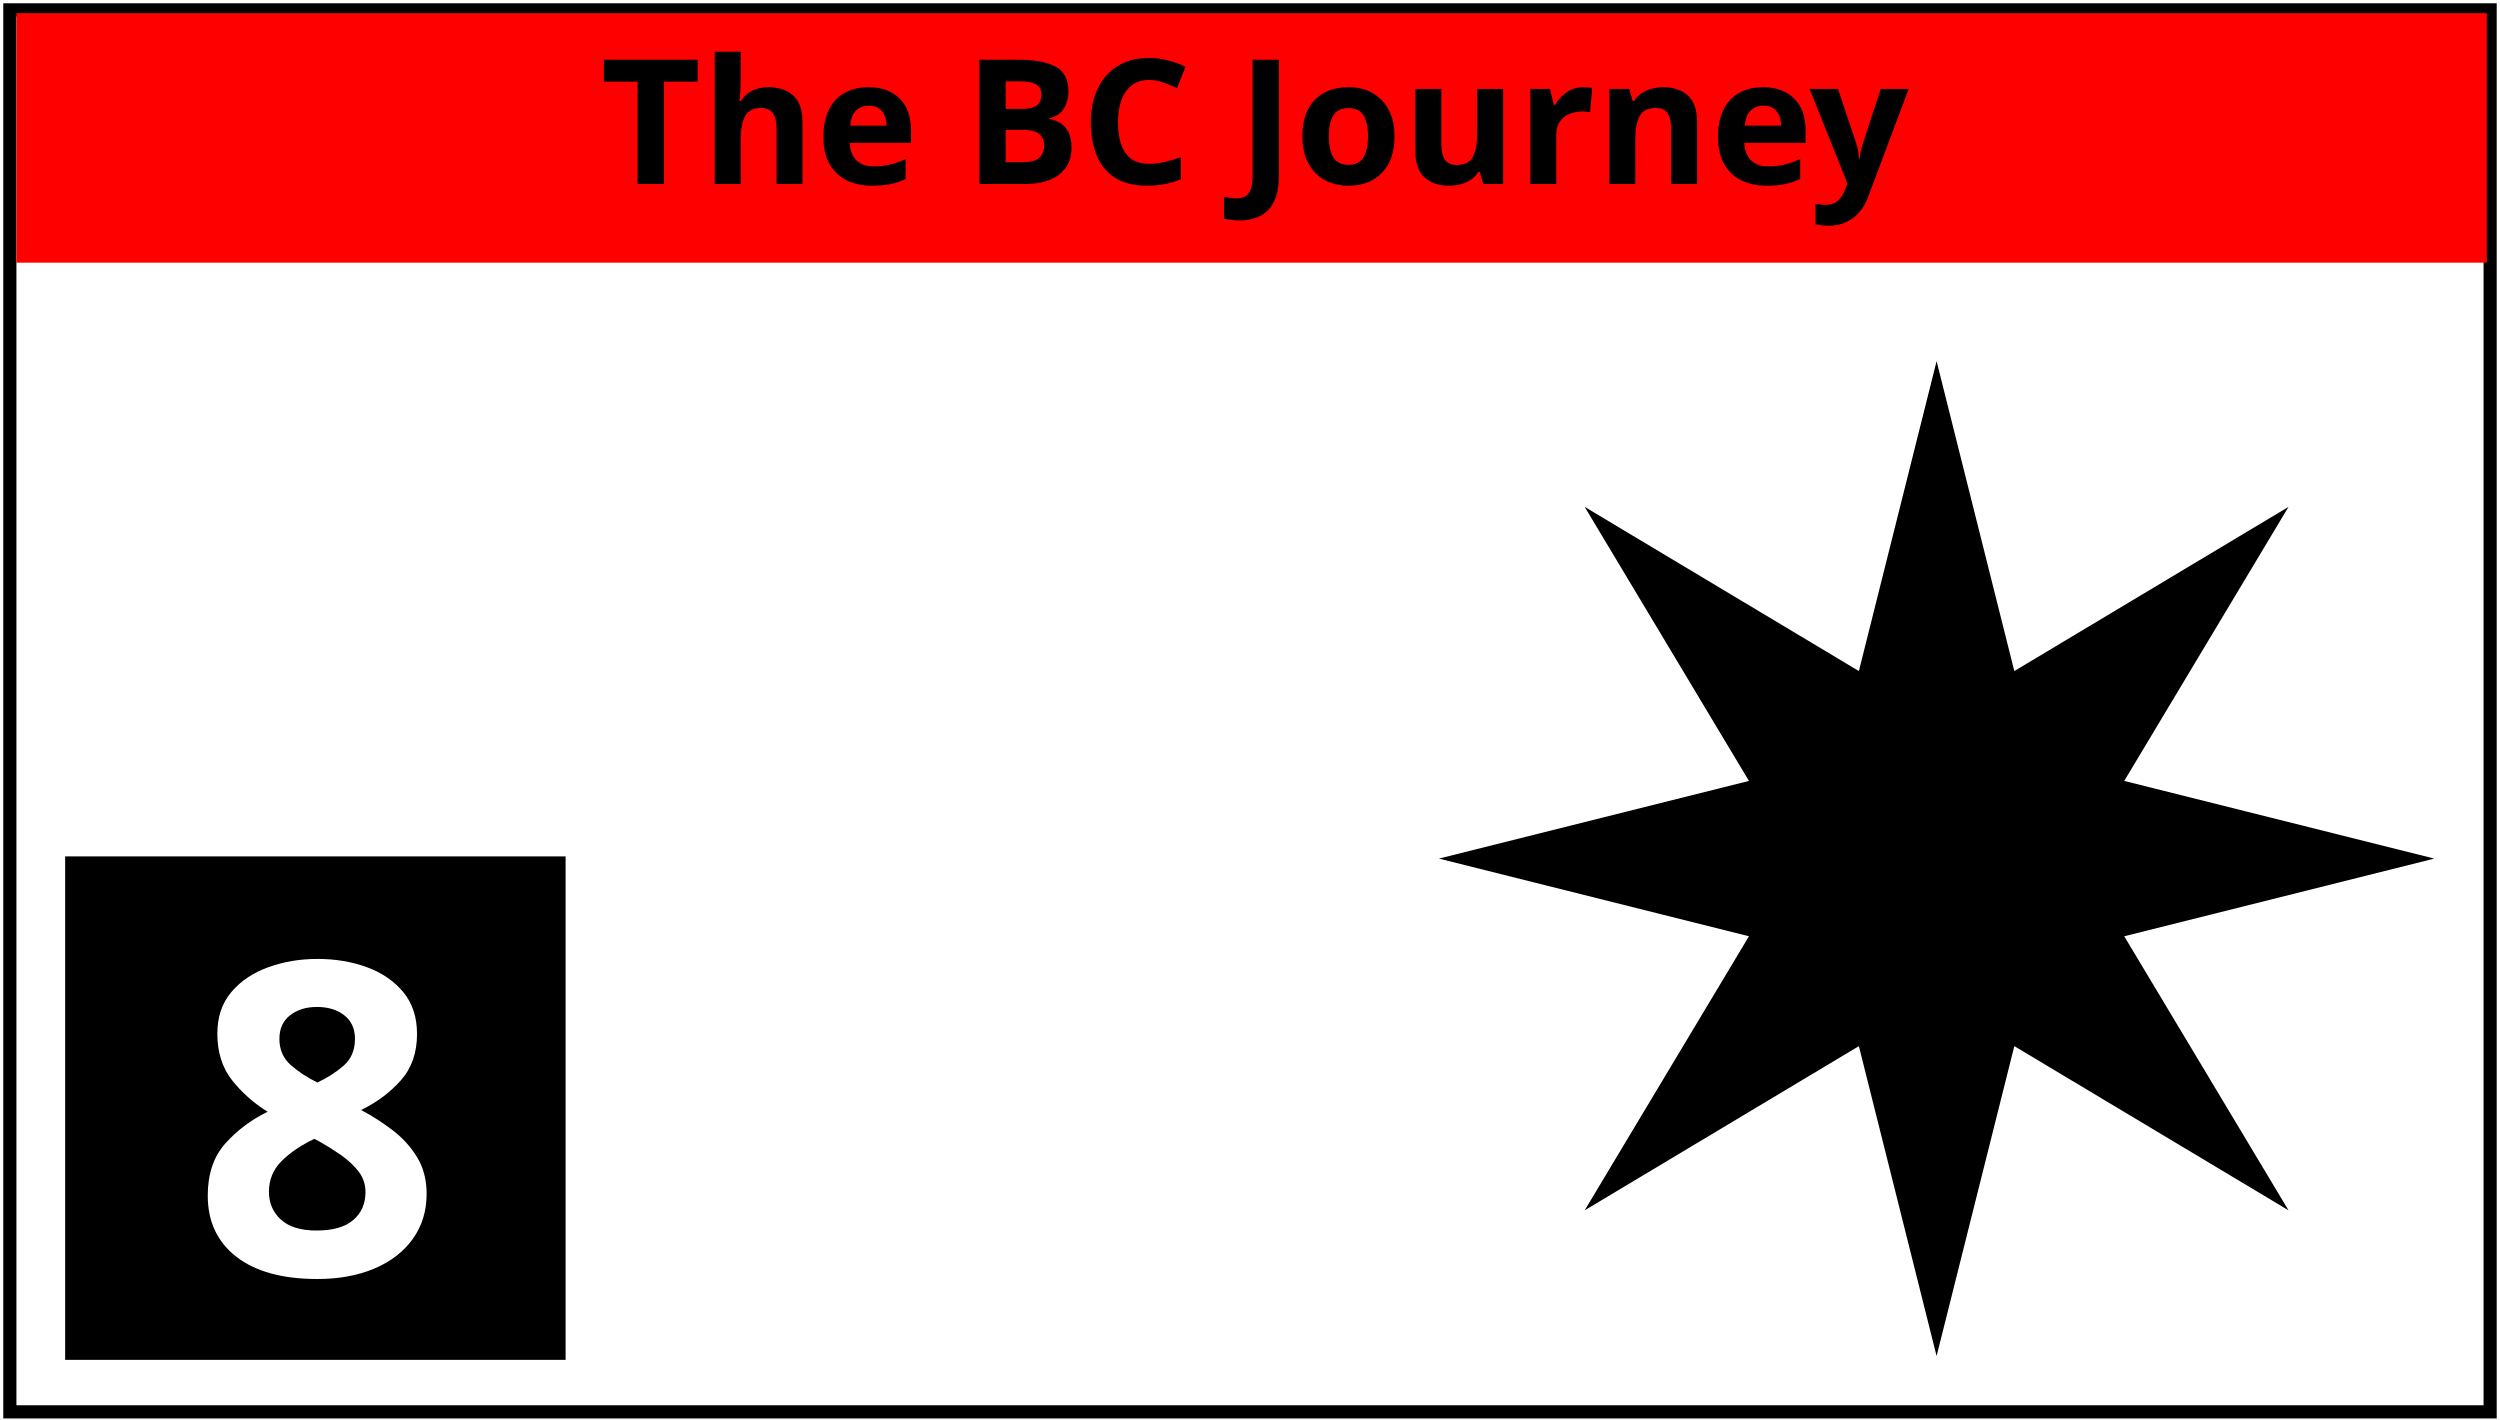
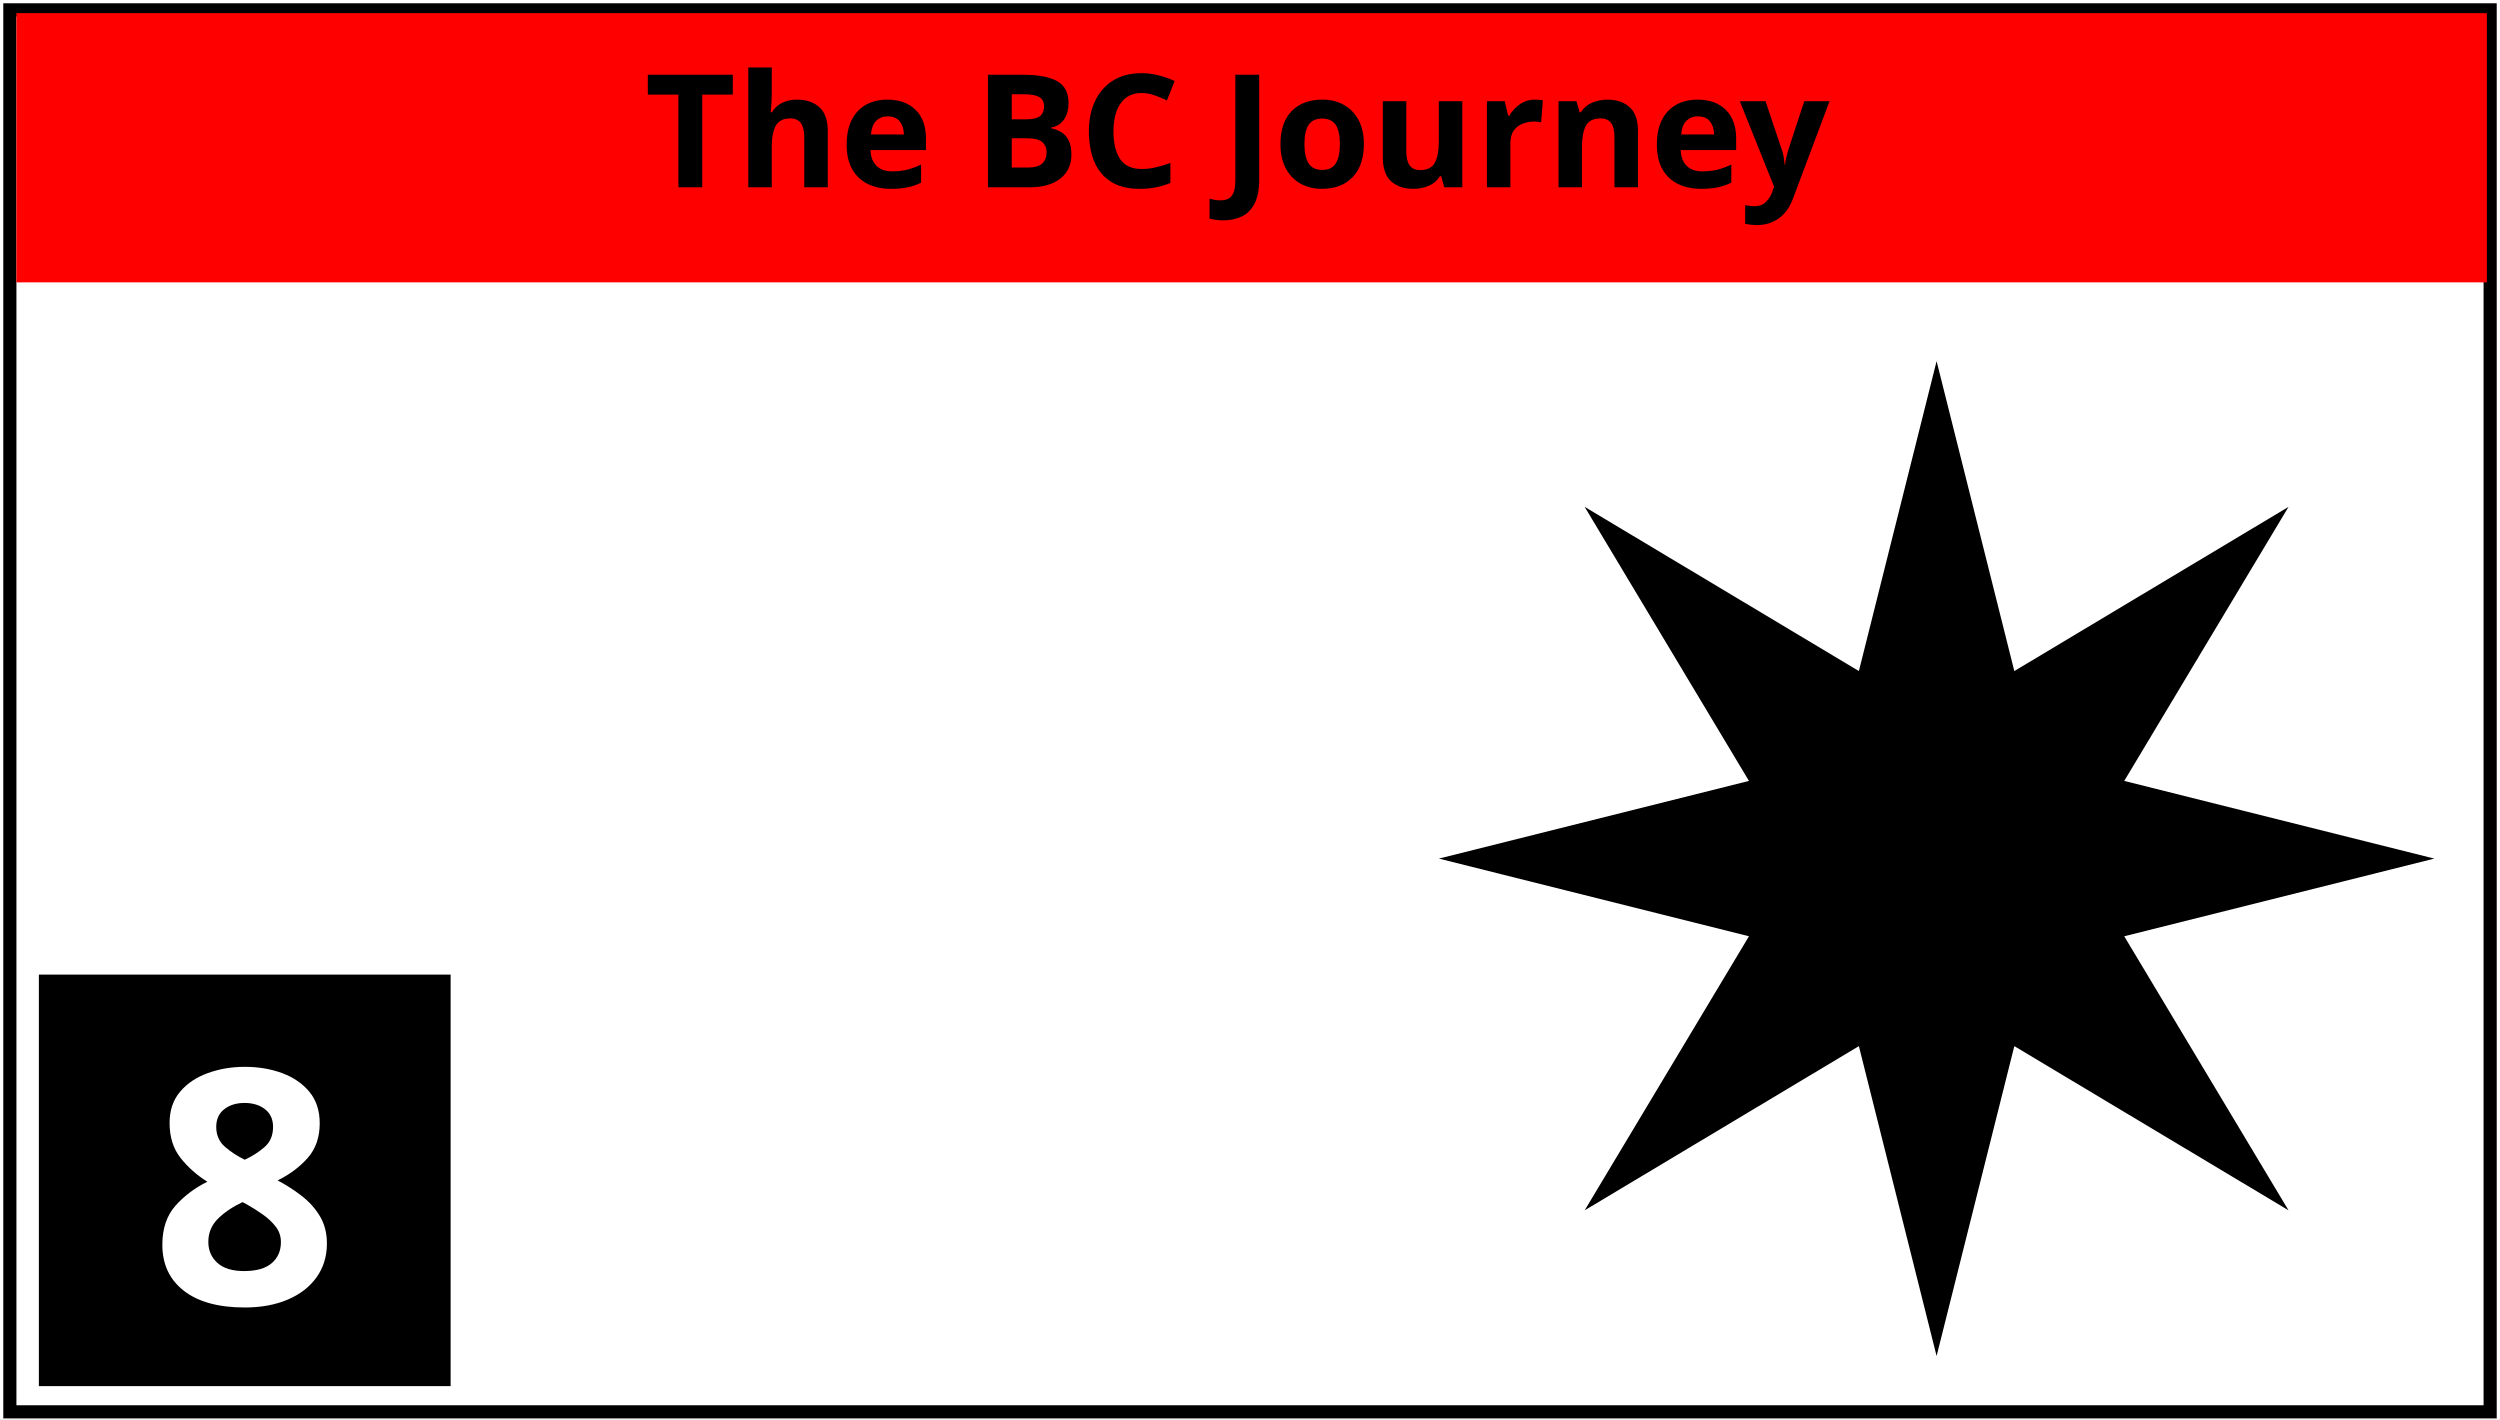
<svg xmlns="http://www.w3.org/2000/svg" width="761" height="432" overflow="hidden">
  <defs>
    <clipPath id="clip0">
      <rect x="0" y="0" width="761" height="432" />
    </clipPath>
  </defs>
  <g clip-path="url(#clip0)">
-     <rect x="0" y="0" width="760.58" height="431.761" fill="#FFFFFF" transform="scale(1.00055 1)" />
-     <rect x="0" y="0" width="754.583" height="426.764" stroke="#000000" stroke-width="3.997" stroke-miterlimit="8" fill="none" transform="matrix(1.00055 0 -0 1 2.99997 2.99832)" />
-     <rect x="0" y="0" width="150.917" height="151.916" stroke="#000000" stroke-width="1.332" stroke-miterlimit="8" transform="matrix(1.00055 0 -0 1 20.5 261.356)" />
-     <text fill="#FFFFFF" font-family="Century Gothic,Century Gothic_MSFontService,sans-serif" font-weight="700" font-size="133" transform="matrix(1 0 0 0.999448 58.5825 388)">8</text>
-     <path d="M0 151.416 94.33 127.771 44.349 44.349 127.771 94.33 151.416 0 175.062 94.33 258.484 44.349 208.503 127.771 302.833 151.416 208.503 175.062 258.484 258.484 175.062 208.503 151.416 302.833 127.771 208.503 44.349 258.484 94.33 175.062Z" fill-rule="evenodd" transform="matrix(1.00055 0 -0 1 438 109.939)" />
-     <rect x="0" y="0" width="751.585" height="75.958" fill="#FF0000" transform="matrix(1.00055 0 -0 1 4.99995 3.99776)" />
-     <text font-family="Century Gothic,Century Gothic_MSFontService,sans-serif" font-weight="700" font-size="53" transform="matrix(1 0 0 0.999448 182.752 56)">The BC Journey</text>
+     <rect x="0" y="0" width="761" height="431.761" fill="#FFFFFF" />
+     <rect x="3" y="2.998" width="755" height="426.764" stroke="#000000" stroke-width="3.999" stroke-miterlimit="8" fill="none" />
+     <rect x="12.5" y="297.336" width="124" height="123.932" stroke="#000000" stroke-width="1.333" stroke-miterlimit="8" />
+     <text fill="#FFFFFF" font-family="Century Gothic,Century Gothic_MSFontService,sans-serif" font-weight="700" font-size="100" transform="matrix(1 0 0 0.999448 45.9163 397)">8</text>
+     <path d="M438 261.356 532.382 237.71 482.373 154.288 565.841 204.269 589.5 109.939 613.159 204.269 696.627 154.288 646.618 237.71 741 261.356 646.618 285.001 696.627 368.423 613.159 318.442 589.5 412.772 565.841 318.442 482.373 368.423 532.382 285.001Z" fill-rule="evenodd" />
+     <rect x="5" y="3.998" width="752" height="81.955" fill="#FF0000" />
+     <text font-family="ABC Junior Typing,ABC Junior Typing_MSFontService,sans-serif" font-weight="700" font-size="48" transform="matrix(1 0 0 0.999448 196.242 57)">The BC Journey</text>
  </g>
</svg>
